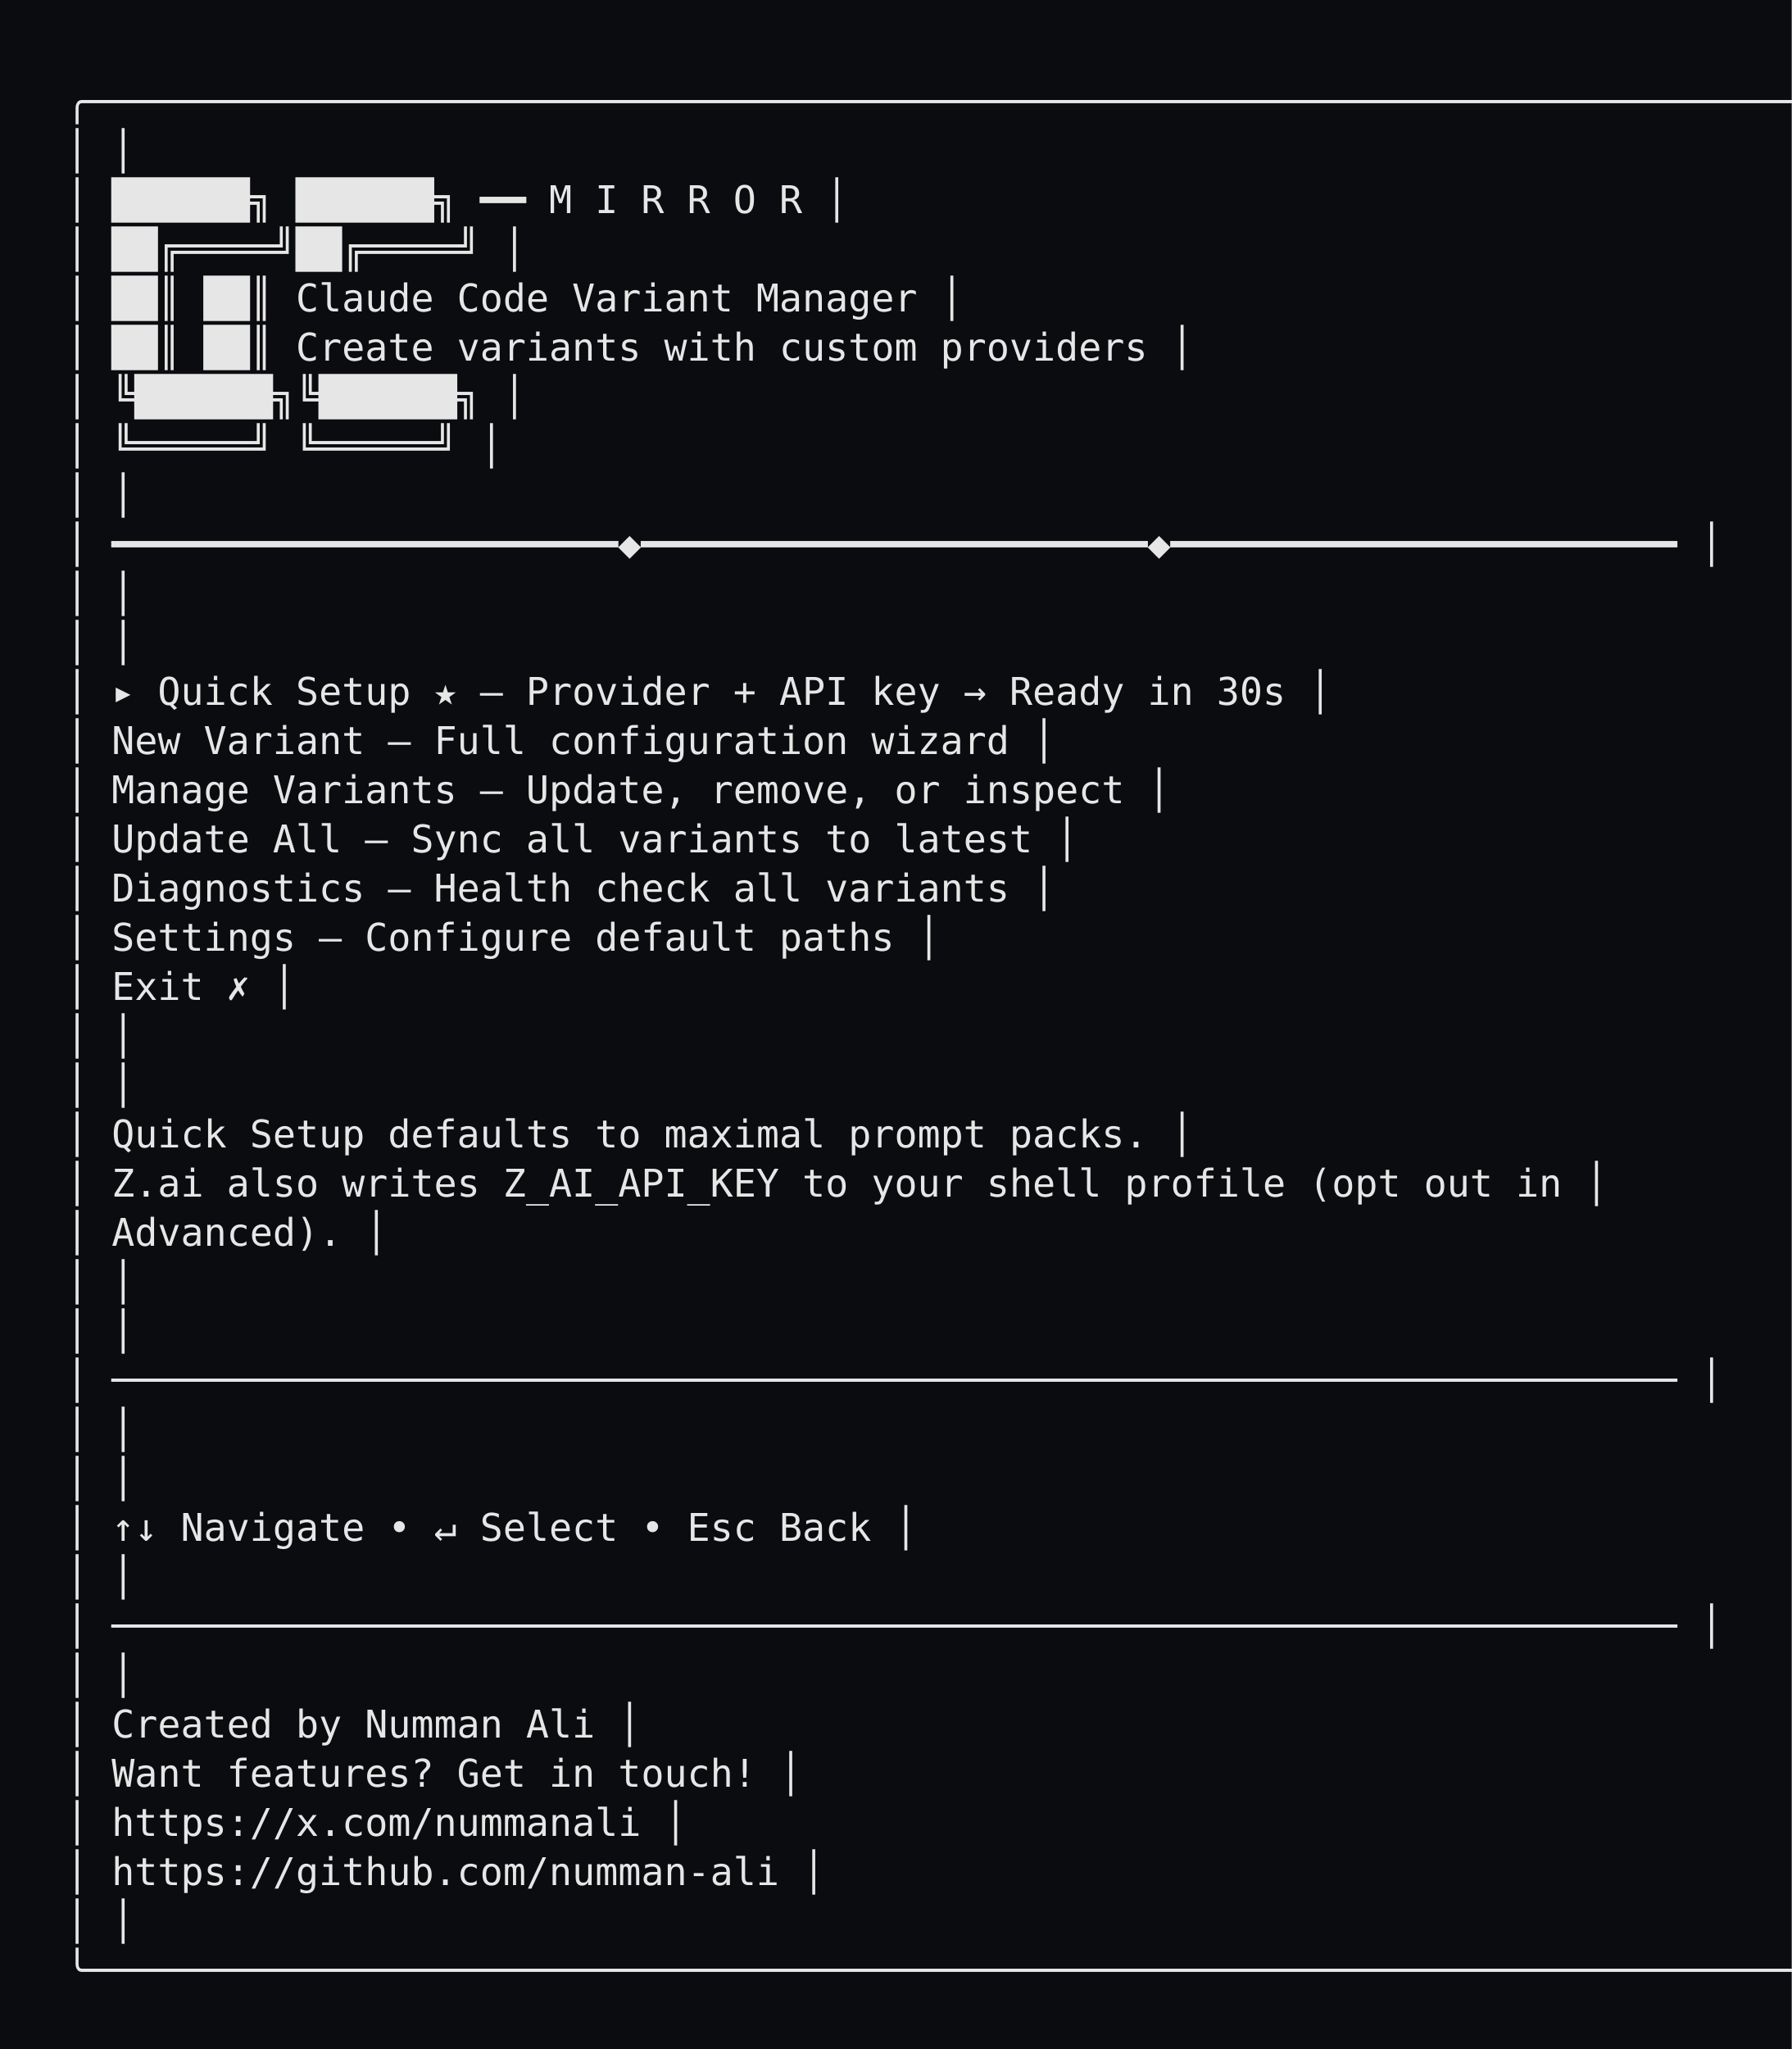
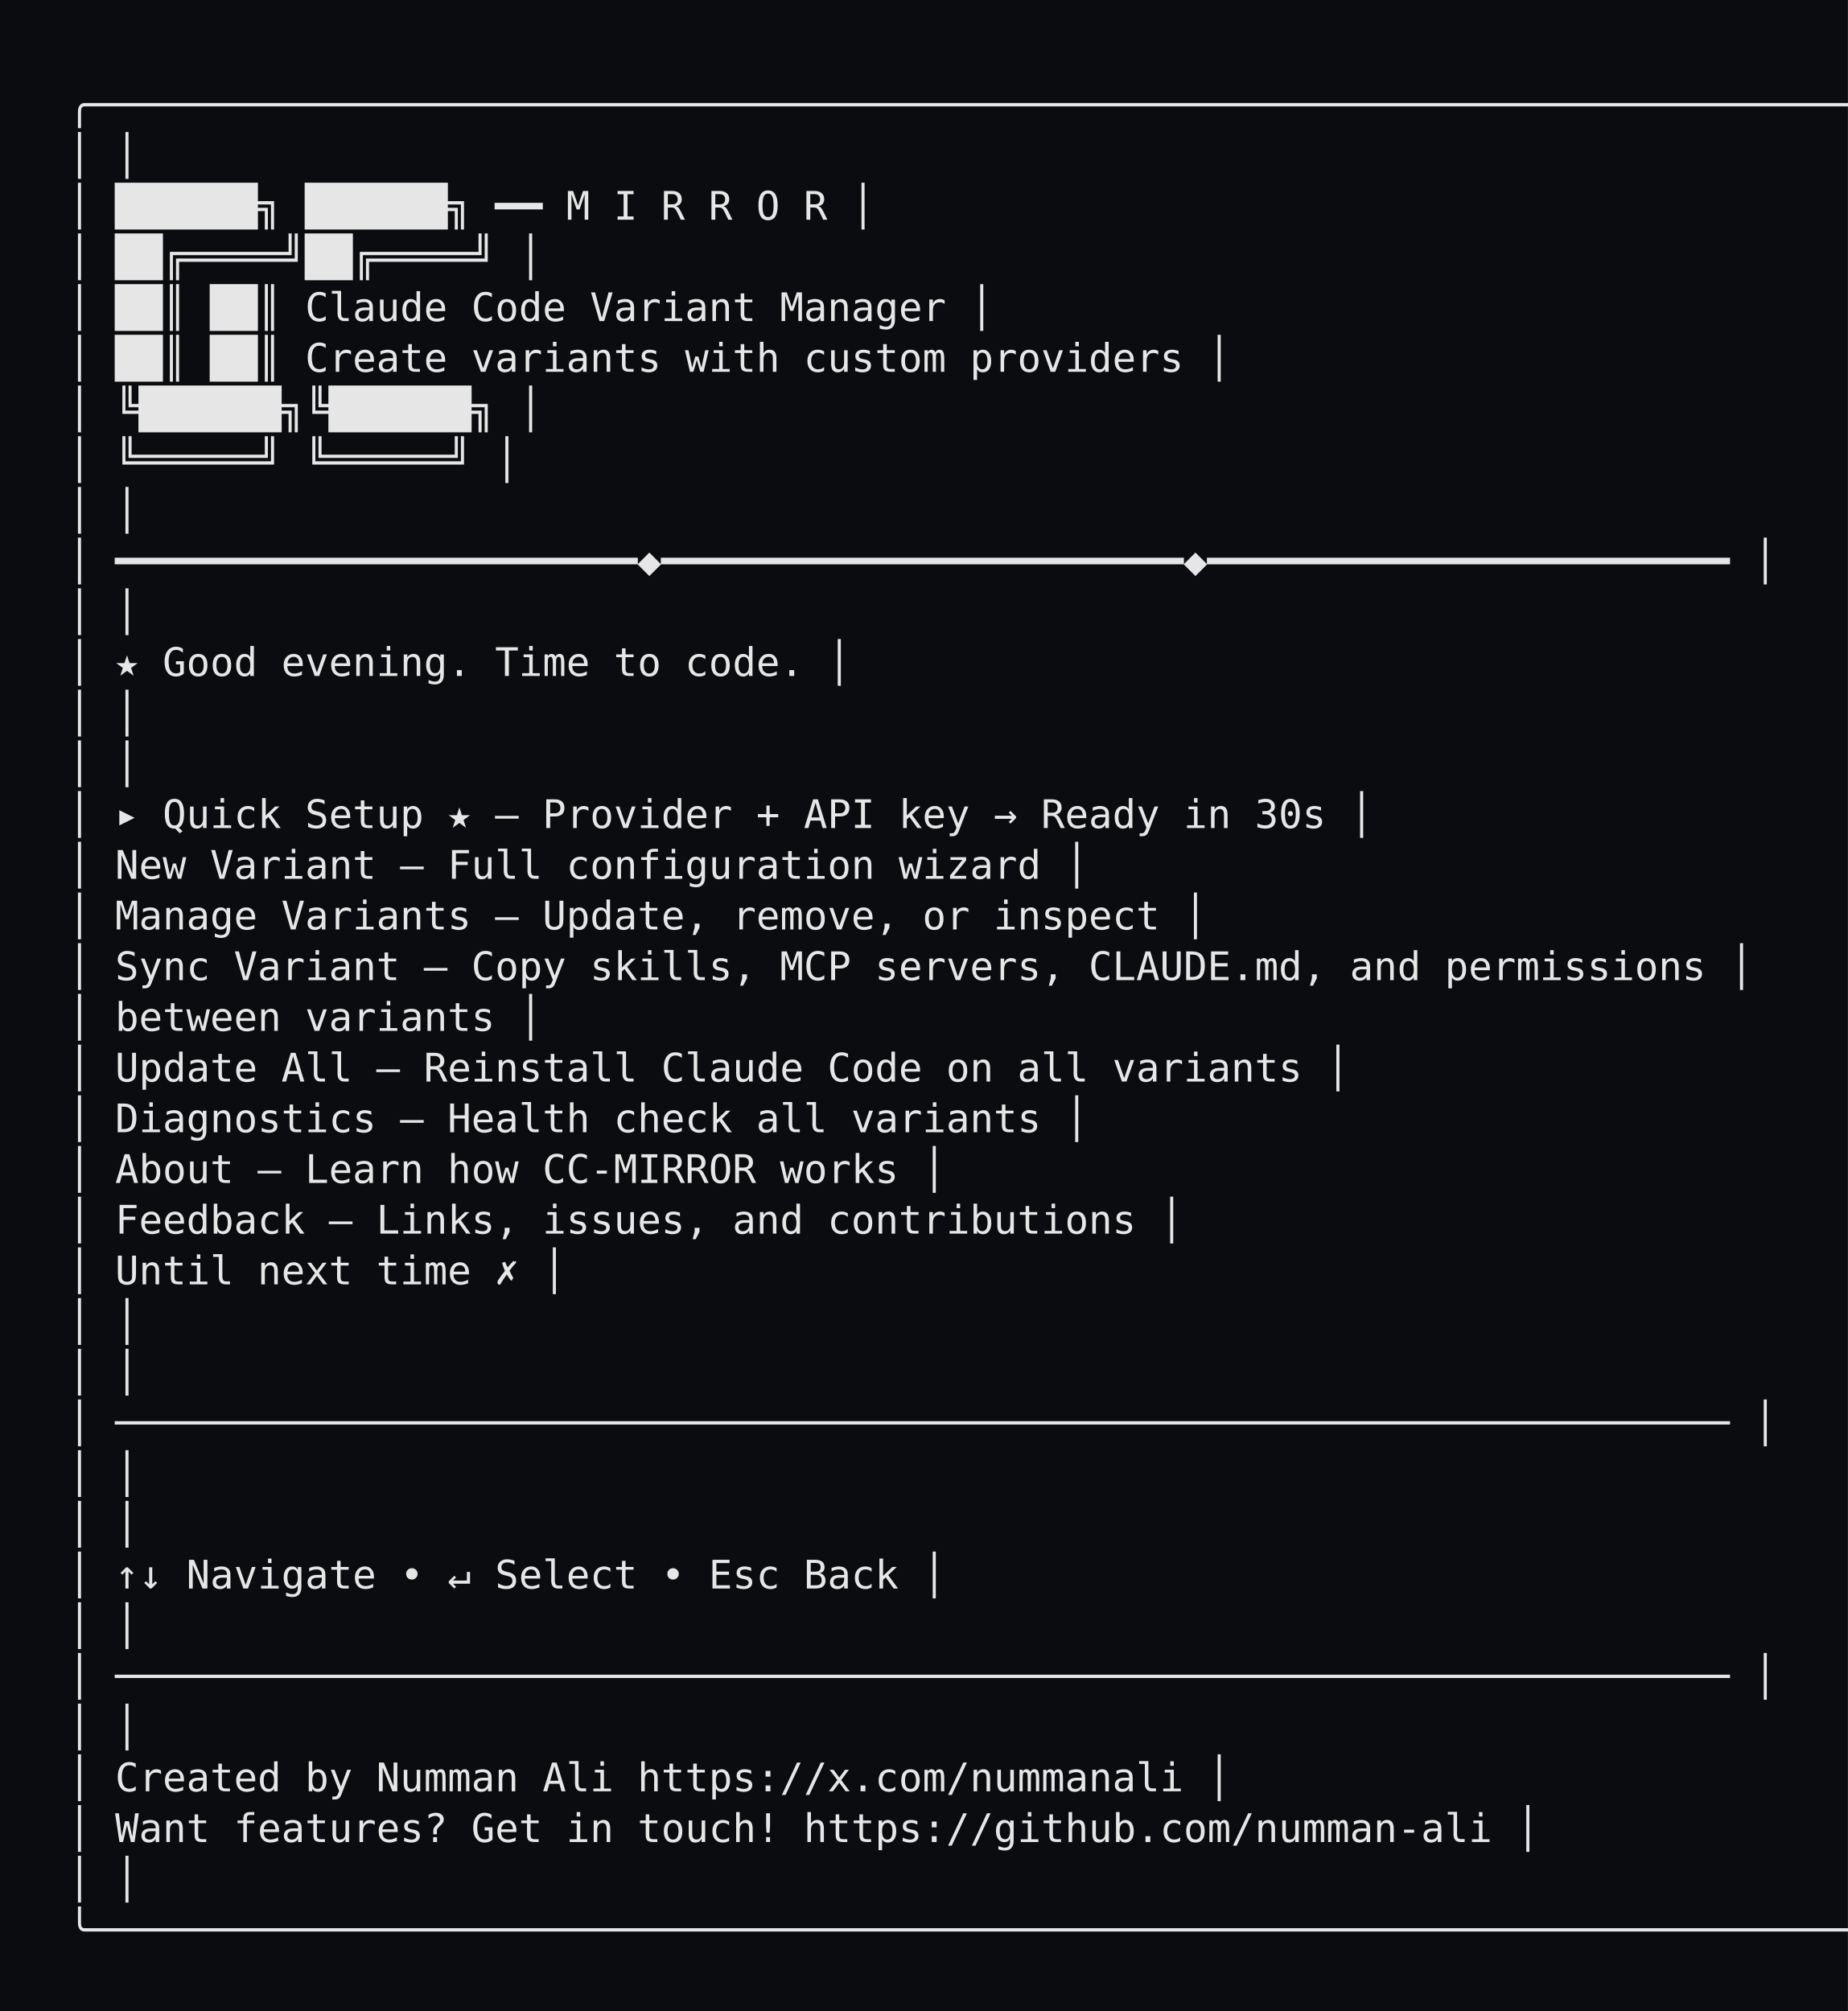
- <svg xmlns="http://www.w3.org/2000/svg" width="656" height="750" viewBox="0 0 656 750" role="img" aria-label="cc-mirror TUI">
-   <rect width="656" height="750" fill="#0b0c0f" />
+ <svg xmlns="http://www.w3.org/2000/svg" width="656" height="714" viewBox="0 0 656 714" role="img" aria-label="cc-mirror TUI">
+   <rect width="656" height="714" fill="#0b0c0f" />
  <g font-family="SFMono-Regular, Menlo, Consolas, monospace" font-size="14">
    <text x="24" y="42" fill="#e6e6e6">╭──────────────────────────────────────────────────────────────────────────╮</text>
    <text x="24" y="60" fill="#e6e6e6">│                                                                          │</text>
    <text x="24" y="78" fill="#e6e6e6">│     ██████╗ ██████╗  ━━  M I R R O R                                     │</text>
    <text x="24" y="96" fill="#e6e6e6">│    ██╔════╝██╔════╝                                                      │</text>
    <text x="24" y="114" fill="#e6e6e6">│    ██║     ██║     Claude Code Variant Manager                           │</text>
    <text x="24" y="132" fill="#e6e6e6">│    ██║     ██║     Create variants with custom providers                 │</text>
    <text x="24" y="150" fill="#e6e6e6">│    ╚██████╗╚██████╗                                                      │</text>
    <text x="24" y="168" fill="#e6e6e6">│     ╚═════╝ ╚═════╝                                                      │</text>
    <text x="24" y="186" fill="#e6e6e6">│                                                                          │</text>
    <text x="24" y="204" fill="#e6e6e6">│  ━━━━━━━━━━━━━━━━━━━━━━◆━━━━━━━━━━━━━━━━━━━━━━◆━━━━━━━━━━━━━━━━━━━━━━    │</text>
    <text x="24" y="222" fill="#e6e6e6">│                                                                          │</text>
-     <text x="24" y="240" fill="#e6e6e6">│                                                                          │</text>
-     <text x="24" y="258" fill="#e6e6e6">│  ▸ Quick Setup ★ — Provider + API key → Ready in 30s                     │</text>
-     <text x="24" y="276" fill="#e6e6e6">│    New Variant — Full configuration wizard                               │</text>
-     <text x="24" y="294" fill="#e6e6e6">│    Manage Variants — Update, remove, or inspect                          │</text>
-     <text x="24" y="312" fill="#e6e6e6">│    Update All — Sync all variants to latest                              │</text>
-     <text x="24" y="330" fill="#e6e6e6">│    Diagnostics — Health check all variants                               │</text>
-     <text x="24" y="348" fill="#e6e6e6">│    Settings — Configure default paths                                    │</text>
-     <text x="24" y="366" fill="#e6e6e6">│    Exit ✗                                                                │</text>
-     <text x="24" y="384" fill="#e6e6e6">│                                                                          │</text>
-     <text x="24" y="402" fill="#e6e6e6">│                                                                          │</text>
-     <text x="24" y="420" fill="#e6e6e6">│  Quick Setup defaults to maximal prompt packs.                           │</text>
-     <text x="24" y="438" fill="#e6e6e6">│  Z.ai also writes Z_AI_API_KEY to your shell profile (opt out in         │</text>
-     <text x="24" y="456" fill="#e6e6e6">│  Advanced).                                                              │</text>
+     <text x="24" y="240" fill="#e6e6e6">│  ★ Good evening. Time to code.                                           │</text>
+     <text x="24" y="258" fill="#e6e6e6">│                                                                          │</text>
+     <text x="24" y="276" fill="#e6e6e6">│                                                                          │</text>
+     <text x="24" y="294" fill="#e6e6e6">│  ▸ Quick Setup ★ — Provider + API key → Ready in 30s                     │</text>
+     <text x="24" y="312" fill="#e6e6e6">│    New Variant — Full configuration wizard                               │</text>
+     <text x="24" y="330" fill="#e6e6e6">│    Manage Variants — Update, remove, or inspect                          │</text>
+     <text x="24" y="348" fill="#e6e6e6">│   Sync Variant — Copy skills, MCP servers, CLAUDE.md, and permissions    │</text>
+     <text x="24" y="366" fill="#e6e6e6">│               between variants                                           │</text>
+     <text x="24" y="384" fill="#e6e6e6">│    Update All — Reinstall Claude Code on all variants                    │</text>
+     <text x="24" y="402" fill="#e6e6e6">│    Diagnostics — Health check all variants                               │</text>
+     <text x="24" y="420" fill="#e6e6e6">│    About — Learn how CC-MIRROR works                                     │</text>
+     <text x="24" y="438" fill="#e6e6e6">│    Feedback — Links, issues, and contributions                           │</text>
+     <text x="24" y="456" fill="#e6e6e6">│    Until next time ✗                                                     │</text>
    <text x="24" y="474" fill="#e6e6e6">│                                                                          │</text>
    <text x="24" y="492" fill="#e6e6e6">│                                                                          │</text>
    <text x="24" y="510" fill="#e6e6e6">│  ────────────────────────────────────────────────────────────────────    │</text>
    <text x="24" y="528" fill="#e6e6e6">│                                                                          │</text>
    <text x="24" y="546" fill="#e6e6e6">│                                                                          │</text>
    <text x="24" y="564" fill="#e6e6e6">│  ↑↓ Navigate  •  ↵ Select  •  Esc Back                                   │</text>
    <text x="24" y="582" fill="#e6e6e6">│                                                                          │</text>
    <text x="24" y="600" fill="#e6e6e6">│  ────────────────────────────────────────────────────────────────────    │</text>
    <text x="24" y="618" fill="#e6e6e6">│                                                                          │</text>
-     <text x="24" y="636" fill="#e6e6e6">│                                                   Created by Numman Ali  │</text>
-     <text x="24" y="654" fill="#e6e6e6">│                                            Want features? Get in touch!  │</text>
-     <text x="24" y="672" fill="#e6e6e6">│                                                 https://x.com/nummanali  │</text>
-     <text x="24" y="690" fill="#e6e6e6">│                                           https://github.com/numman-ali  │</text>
-     <text x="24" y="708" fill="#e6e6e6">│                                                                          │</text>
-     <text x="24" y="726" fill="#e6e6e6">╰──────────────────────────────────────────────────────────────────────────╯</text>
+     <text x="24" y="636" fill="#e6e6e6">│  Created by Numman Ali                          https://x.com/nummanali  │</text>
+     <text x="24" y="654" fill="#e6e6e6">│  Want features? Get in touch!             https://github.com/numman-ali  │</text>
+     <text x="24" y="672" fill="#e6e6e6">│                                                                          │</text>
+     <text x="24" y="690" fill="#e6e6e6">╰──────────────────────────────────────────────────────────────────────────╯</text>
  </g>
</svg>
